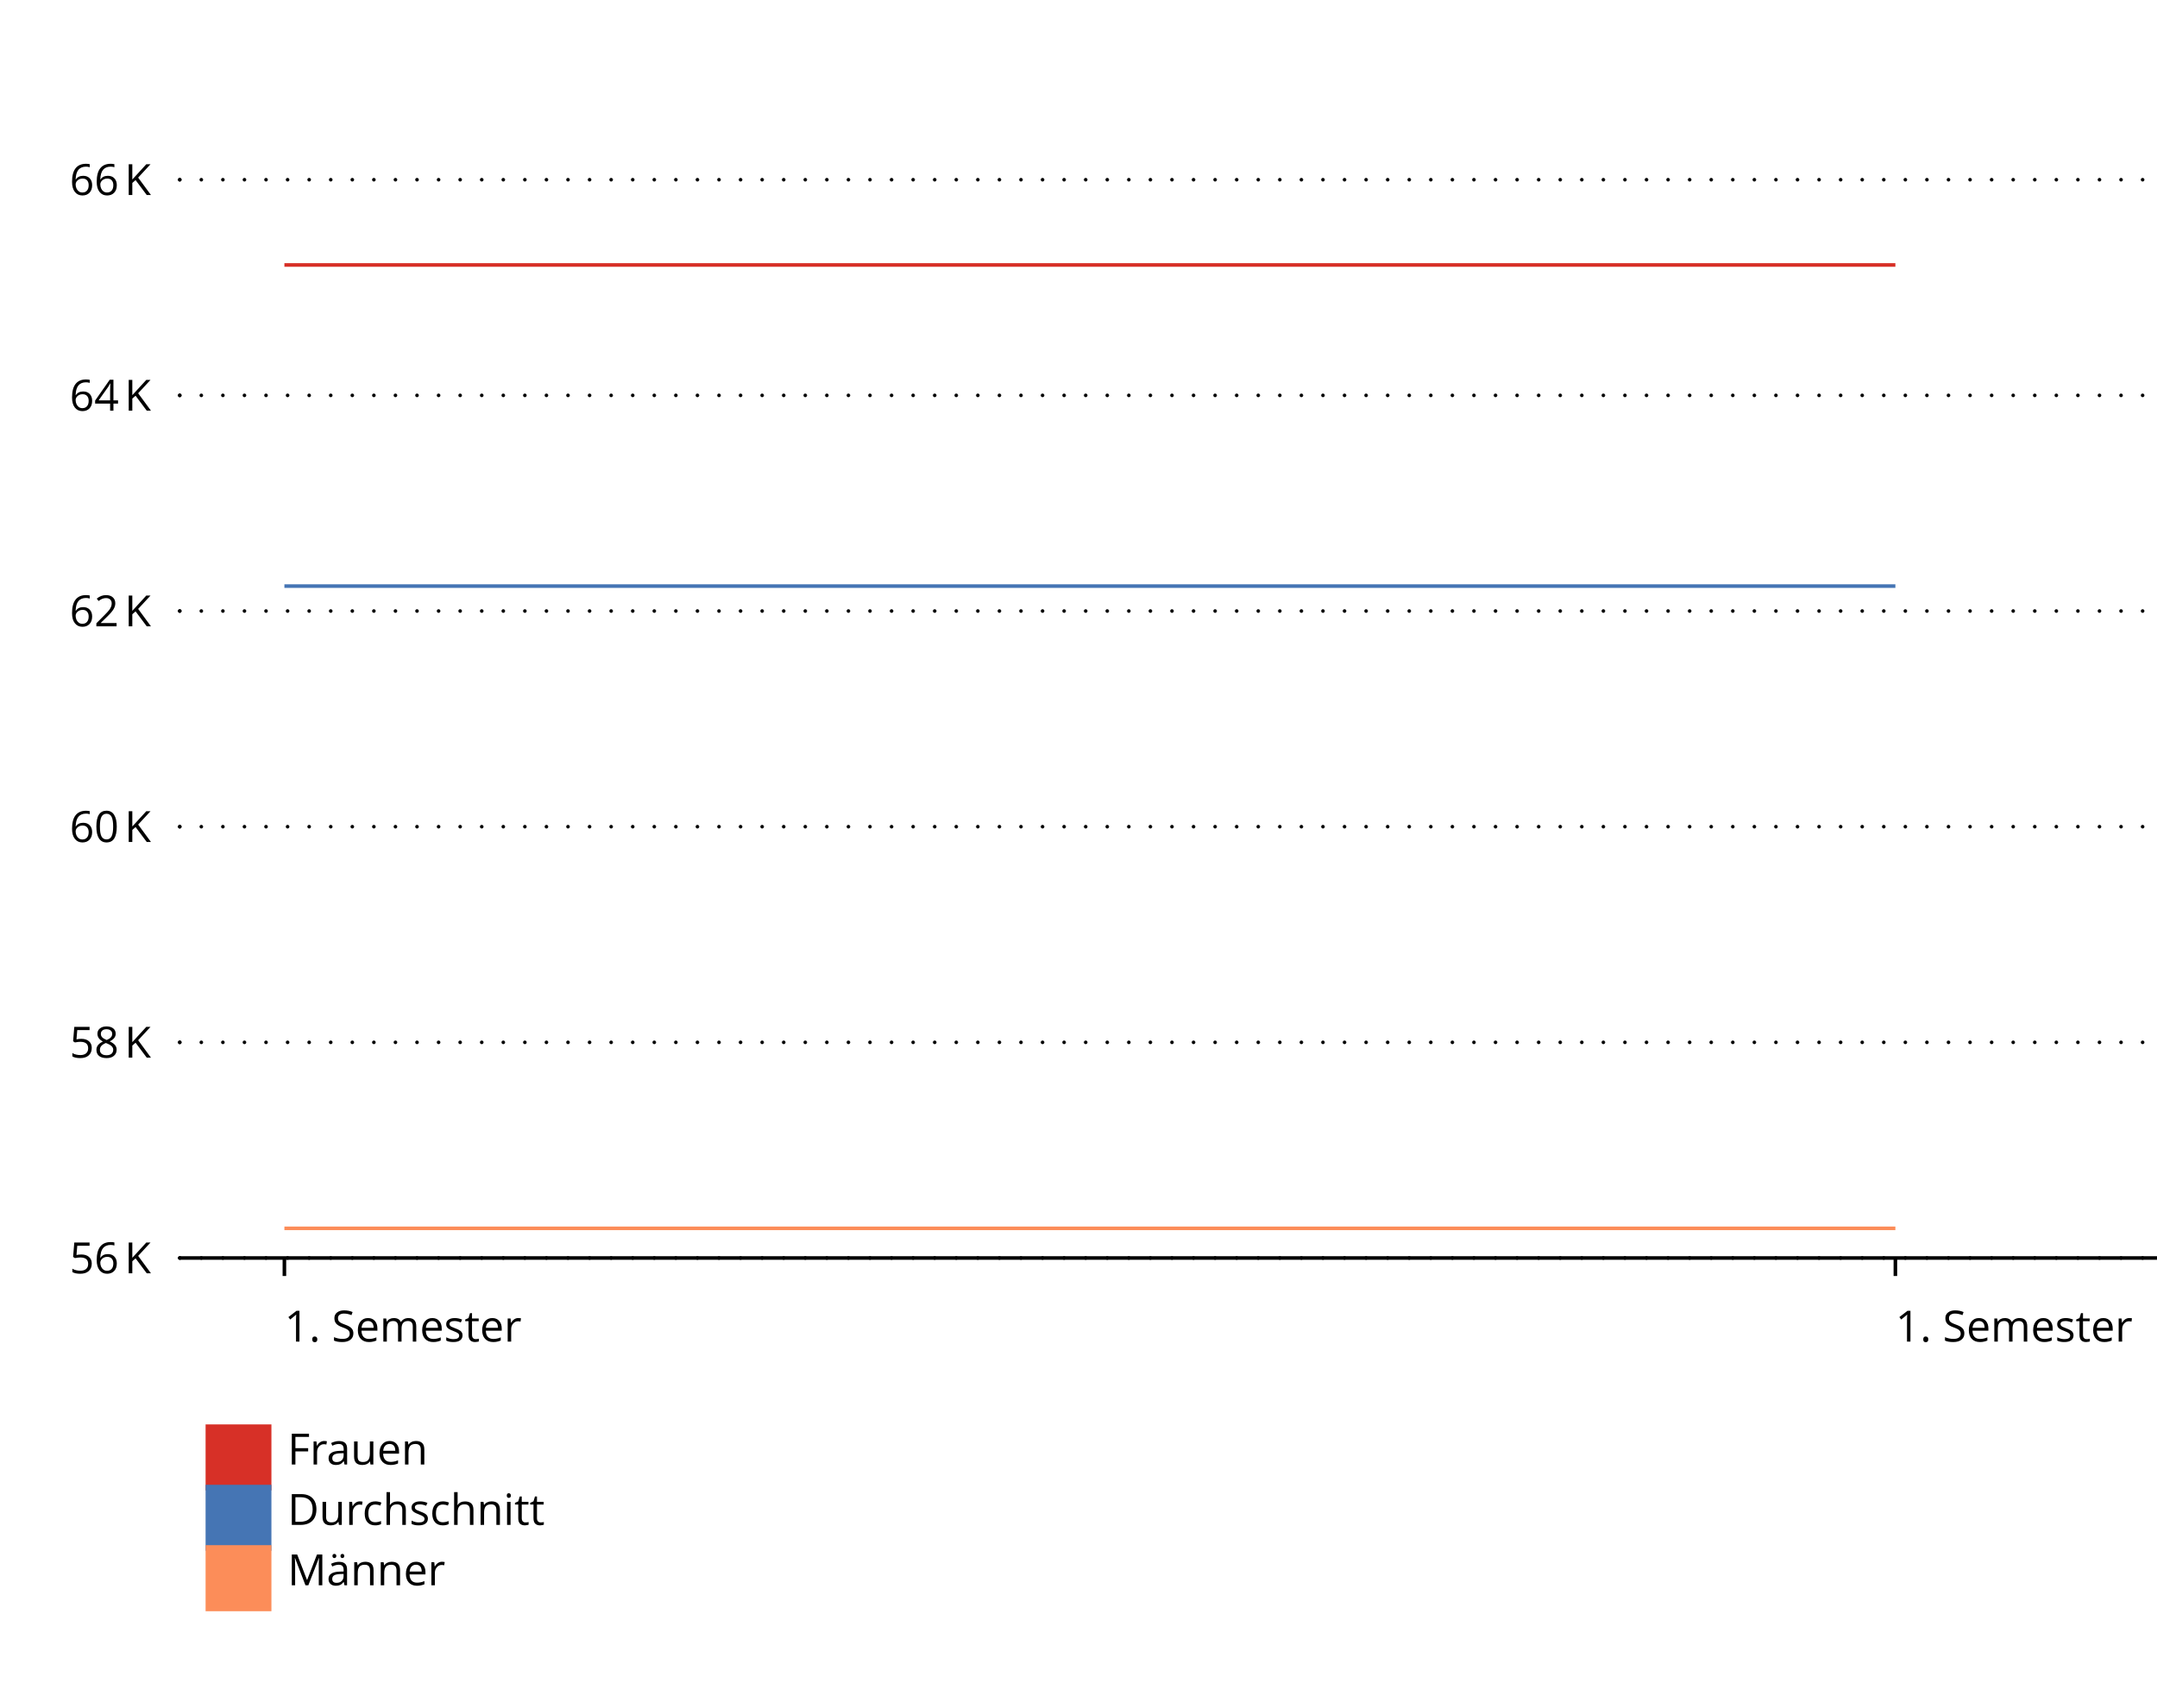
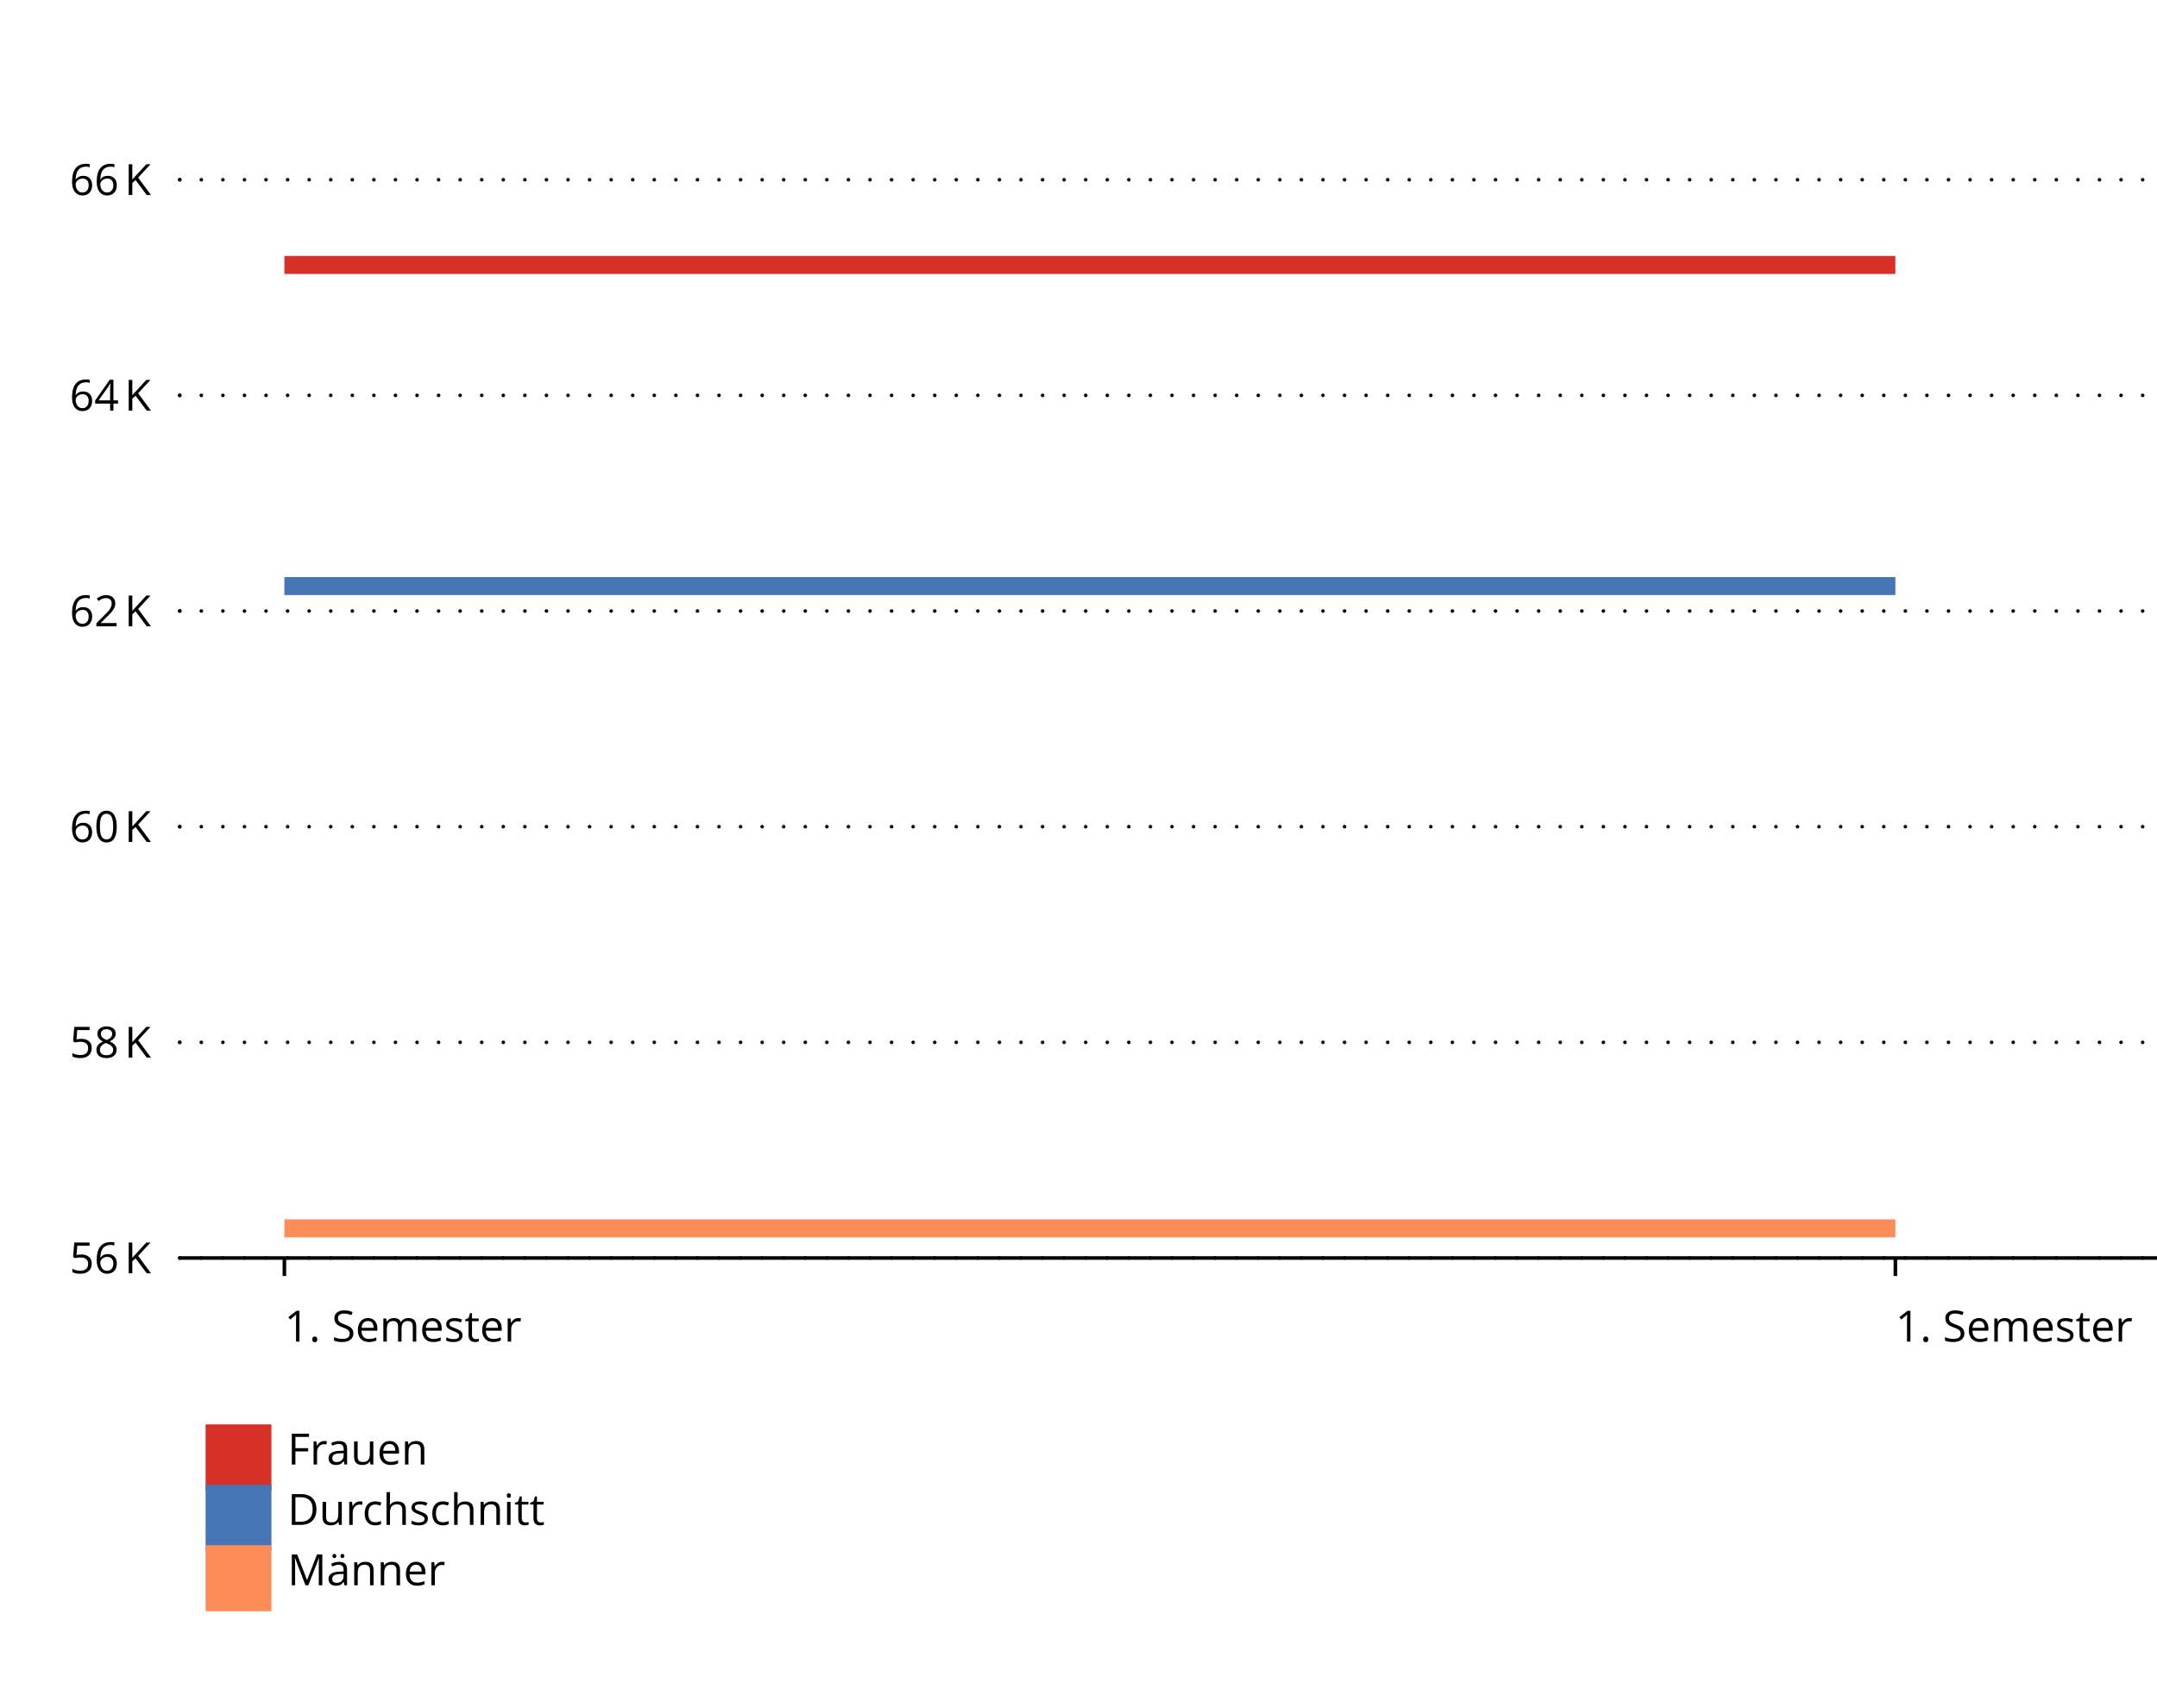
<svg xmlns="http://www.w3.org/2000/svg" viewBox="0 0 600 475" style="pointer-events:all;width:100%;height:100%">
  <g>
    <g role="presentation">
      <line x1="50" x2="600" y1="350" y2="350" style="stroke:#000000;fill:transparent;stroke-width:1;stroke-linecap:butt;stroke-linejoin:round" role="presentation" shape-rendering="auto" vector-effect="non-scaling-stroke" />
      <g role="presentation">
        <line x1="79.109" x2="79.109" y1="350" y2="50" style="stroke:transparent;fill:none;stroke-width:1;stroke-linecap:round;stroke-linejoin:round;pointer-events:visible" role="presentation" shape-rendering="auto" vector-effect="non-scaling-stroke" />
        <line x1="79.109" x2="79.109" y1="350" y2="355" style="stroke:#000000;fill:transparent;size:5px;stroke-width:1;stroke-linecap:butt;stroke-linejoin:round" role="presentation" shape-rendering="auto" vector-effect="non-scaling-stroke" />
        <text direction="inherit" x="79.109" dx="0" y="363" dy="10.26">
          <tspan x="79.109" dx="0" text-anchor="start" style="text-anchor:start;font-family:'Open Sans', 'Helvetica Neue', Helvetica, sans-serif;font-size:12px;letter-spacing:normal;padding:8px;fill:#000000;stroke:transparent;stroke-width:0">1. Semester</tspan>
        </text>
      </g>
      <g role="presentation">
        <line x1="527.227" x2="527.227" y1="350" y2="50" style="stroke:transparent;fill:none;stroke-width:1;stroke-linecap:round;stroke-linejoin:round;pointer-events:visible" role="presentation" shape-rendering="auto" vector-effect="non-scaling-stroke" />
        <line x1="527.227" x2="527.227" y1="350" y2="355" style="stroke:#000000;fill:transparent;size:5px;stroke-width:1;stroke-linecap:butt;stroke-linejoin:round" role="presentation" shape-rendering="auto" vector-effect="non-scaling-stroke" />
        <text direction="inherit" x="527.227" dx="0" y="363" dy="10.26">
          <tspan x="527.227" dx="0" text-anchor="start" style="text-anchor:start;font-family:'Open Sans', 'Helvetica Neue', Helvetica, sans-serif;font-size:12px;letter-spacing:normal;padding:8px;fill:#000000;stroke:transparent;stroke-width:0">1. Semester</tspan>
        </text>
      </g>
    </g>
    <g role="presentation">
      <line x1="50" x2="50" y1="50" y2="350" style="stroke:transparent;fill:transparent;stroke-width:1;stroke-linecap:butt;stroke-linejoin:round" role="presentation" shape-rendering="auto" vector-effect="non-scaling-stroke" />
      <g role="presentation">
        <line x1="50" x2="600" y1="350" y2="350" style="stroke:#000000;stroke-dasharray:0, 6;pointer-events:visible;fill:none;stroke-width:1;stroke-linecap:round;stroke-linejoin:round" role="presentation" shape-rendering="auto" vector-effect="non-scaling-stroke" />
        <line x1="50" x2="50" y1="350" y2="350" style="stroke:#000000;size:0;stroke-linecap:round;stroke-linejoin:round;fill:transparent;stroke-width:1" role="presentation" shape-rendering="auto" vector-effect="non-scaling-stroke" />
        <text direction="inherit" x="42" dx="0" y="350" dy="4.26">
          <tspan x="42" dx="0" text-anchor="end" style="text-anchor:end;font-family:'Open Sans', 'Helvetica Neue', Helvetica, sans-serif;font-size:12px;letter-spacing:normal;padding:8px;fill:#000000;stroke:transparent;stroke-width:0">56 K</tspan>
        </text>
      </g>
      <g role="presentation">
        <line x1="50" x2="600" y1="290" y2="290" style="stroke:#000000;stroke-dasharray:0, 6;pointer-events:visible;fill:none;stroke-width:1;stroke-linecap:round;stroke-linejoin:round" role="presentation" shape-rendering="auto" vector-effect="non-scaling-stroke" />
        <line x1="50" x2="50" y1="290" y2="290" style="stroke:#000000;size:0;stroke-linecap:round;stroke-linejoin:round;fill:transparent;stroke-width:1" role="presentation" shape-rendering="auto" vector-effect="non-scaling-stroke" />
        <text direction="inherit" x="42" dx="0" y="290" dy="4.26">
          <tspan x="42" dx="0" text-anchor="end" style="text-anchor:end;font-family:'Open Sans', 'Helvetica Neue', Helvetica, sans-serif;font-size:12px;letter-spacing:normal;padding:8px;fill:#000000;stroke:transparent;stroke-width:0">58 K</tspan>
        </text>
      </g>
      <g role="presentation">
        <line x1="50" x2="600" y1="230" y2="230" style="stroke:#000000;stroke-dasharray:0, 6;pointer-events:visible;fill:none;stroke-width:1;stroke-linecap:round;stroke-linejoin:round" role="presentation" shape-rendering="auto" vector-effect="non-scaling-stroke" />
        <line x1="50" x2="50" y1="230" y2="230" style="stroke:#000000;size:0;stroke-linecap:round;stroke-linejoin:round;fill:transparent;stroke-width:1" role="presentation" shape-rendering="auto" vector-effect="non-scaling-stroke" />
        <text direction="inherit" x="42" dx="0" y="230" dy="4.26">
          <tspan x="42" dx="0" text-anchor="end" style="text-anchor:end;font-family:'Open Sans', 'Helvetica Neue', Helvetica, sans-serif;font-size:12px;letter-spacing:normal;padding:8px;fill:#000000;stroke:transparent;stroke-width:0">60 K</tspan>
        </text>
      </g>
      <g role="presentation">
        <line x1="50" x2="600" y1="170" y2="170" style="stroke:#000000;stroke-dasharray:0, 6;pointer-events:visible;fill:none;stroke-width:1;stroke-linecap:round;stroke-linejoin:round" role="presentation" shape-rendering="auto" vector-effect="non-scaling-stroke" />
        <line x1="50" x2="50" y1="170" y2="170" style="stroke:#000000;size:0;stroke-linecap:round;stroke-linejoin:round;fill:transparent;stroke-width:1" role="presentation" shape-rendering="auto" vector-effect="non-scaling-stroke" />
        <text direction="inherit" x="42" dx="0" y="170" dy="4.26">
          <tspan x="42" dx="0" text-anchor="end" style="text-anchor:end;font-family:'Open Sans', 'Helvetica Neue', Helvetica, sans-serif;font-size:12px;letter-spacing:normal;padding:8px;fill:#000000;stroke:transparent;stroke-width:0">62 K</tspan>
        </text>
      </g>
      <g role="presentation">
        <line x1="50" x2="600" y1="110" y2="110" style="stroke:#000000;stroke-dasharray:0, 6;pointer-events:visible;fill:none;stroke-width:1;stroke-linecap:round;stroke-linejoin:round" role="presentation" shape-rendering="auto" vector-effect="non-scaling-stroke" />
        <line x1="50" x2="50" y1="110" y2="110" style="stroke:#000000;size:0;stroke-linecap:round;stroke-linejoin:round;fill:transparent;stroke-width:1" role="presentation" shape-rendering="auto" vector-effect="non-scaling-stroke" />
        <text direction="inherit" x="42" dx="0" y="110" dy="4.26">
          <tspan x="42" dx="0" text-anchor="end" style="text-anchor:end;font-family:'Open Sans', 'Helvetica Neue', Helvetica, sans-serif;font-size:12px;letter-spacing:normal;padding:8px;fill:#000000;stroke:transparent;stroke-width:0">64 K</tspan>
        </text>
      </g>
      <g role="presentation">
        <line x1="50" x2="600" y1="50" y2="50" style="stroke:#000000;stroke-dasharray:0, 6;pointer-events:visible;fill:none;stroke-width:1;stroke-linecap:round;stroke-linejoin:round" role="presentation" shape-rendering="auto" vector-effect="non-scaling-stroke" />
        <line x1="50" x2="50" y1="50" y2="50" style="stroke:#000000;size:0;stroke-linecap:round;stroke-linejoin:round;fill:transparent;stroke-width:1" role="presentation" shape-rendering="auto" vector-effect="non-scaling-stroke" />
        <text direction="inherit" x="42" dx="0" y="50" dy="4.26">
          <tspan x="42" dx="0" text-anchor="end" style="text-anchor:end;font-family:'Open Sans', 'Helvetica Neue', Helvetica, sans-serif;font-size:12px;letter-spacing:normal;padding:8px;fill:#000000;stroke:transparent;stroke-width:0">66 K</tspan>
        </text>
      </g>
    </g>
    <text direction="inherit" x="55" dx="0" y="420" dy="-8.28">
      <tspan x="55" dx="0" text-anchor="start" style="font-size:24px;fill:#d73027;font-family:'Gill Sans', 'Gill Sans MT', 'Ser­avek', 'Trebuchet MS', sans-serif;stroke:transparent">■</tspan>
      <tspan x="55" dx="0" dy="16.8" text-anchor="start" style="font-size:24px;fill:#4575b4;font-family:'Gill Sans', 'Gill Sans MT', 'Ser­avek', 'Trebuchet MS', sans-serif;stroke:transparent">■</tspan>
      <tspan x="55" dx="0" dy="16.8" text-anchor="start" style="font-size:24px;fill:#fc8d59;font-family:'Gill Sans', 'Gill Sans MT', 'Ser­avek', 'Trebuchet MS', sans-serif;stroke:transparent">■</tspan>
    </text>
    <text direction="inherit" x="80" dx="0" y="420" dy="-12.54">
      <tspan x="80" dx="0" text-anchor="start" style="text-anchor:start;font-family:'Open Sans', 'Helvetica Neue', Helvetica, sans-serif;font-size:12px;letter-spacing:normal;padding:8px;fill:#000000;stroke:transparent;stroke-width:0;parent:[object Object]">Frauen</tspan>
      <tspan x="80" dx="0" dy="16.8" text-anchor="start" style="text-anchor:start;font-family:'Open Sans', 'Helvetica Neue', Helvetica, sans-serif;font-size:12px;letter-spacing:normal;padding:8px;fill:#000000;stroke:transparent;stroke-width:0;parent:[object Object]">Durchschnitt</tspan>
      <tspan x="80" dx="0" dy="16.8" text-anchor="start" style="text-anchor:start;font-family:'Open Sans', 'Helvetica Neue', Helvetica, sans-serif;font-size:12px;letter-spacing:normal;padding:8px;fill:#000000;stroke:transparent;stroke-width:0;parent:[object Object]">Männer</tspan>
    </text>
    <g style="height:100%;width:100%;user-select:none" clip-path="url(#victory-clip-34)">
      <defs>
        <clipPath id="victory-clip-34">
          <rect x="50" y="50" width="550" height="300" role="presentation" shape-rendering="auto" vector-effect="non-scaling-stroke" />
        </clipPath>
      </defs>
-       <path d="M79.109,73.719L527.227,73.719" style="fill:transparent;stroke:#d73027;stroke-width:0.2rem;opacity:1" role="presentation" shape-rendering="auto" />
+       <path d="M79.109,73.719L527.227,73.719" style="fill:transparent;stroke:#d73027;stroke-width:5;opacity:1" role="presentation" shape-rendering="auto" />
    </g>
    <g style="height:100%;width:100%;user-select:none" clip-path="url(#victory-clip-35)">
      <defs>
        <clipPath id="victory-clip-35">
          <rect x="50" y="50" width="550" height="300" role="presentation" shape-rendering="auto" vector-effect="non-scaling-stroke" />
        </clipPath>
      </defs>
-       <path d="M79.109,163.062L527.227,163.062" style="fill:transparent;stroke:#4575b4;stroke-width:0.2rem;opacity:1" role="presentation" shape-rendering="auto" />
+       <path d="M79.109,163.062L527.227,163.062" style="fill:transparent;stroke:#4575b4;stroke-width:5;opacity:1" role="presentation" shape-rendering="auto" />
    </g>
    <g style="height:100%;width:100%;user-select:none" clip-path="url(#victory-clip-36)">
      <defs>
        <clipPath id="victory-clip-36">
          <rect x="50" y="50" width="550" height="300" role="presentation" shape-rendering="auto" vector-effect="non-scaling-stroke" />
        </clipPath>
      </defs>
-       <path d="M79.109,341.75L527.227,341.75" style="fill:transparent;stroke:#fc8d59;stroke-width:0.2rem;opacity:1" role="presentation" shape-rendering="auto" />
+       <path d="M79.109,341.75L527.227,341.75" style="fill:transparent;stroke:#fc8d59;stroke-width:5;opacity:1" role="presentation" shape-rendering="auto" />
    </g>
  </g>
</svg>
